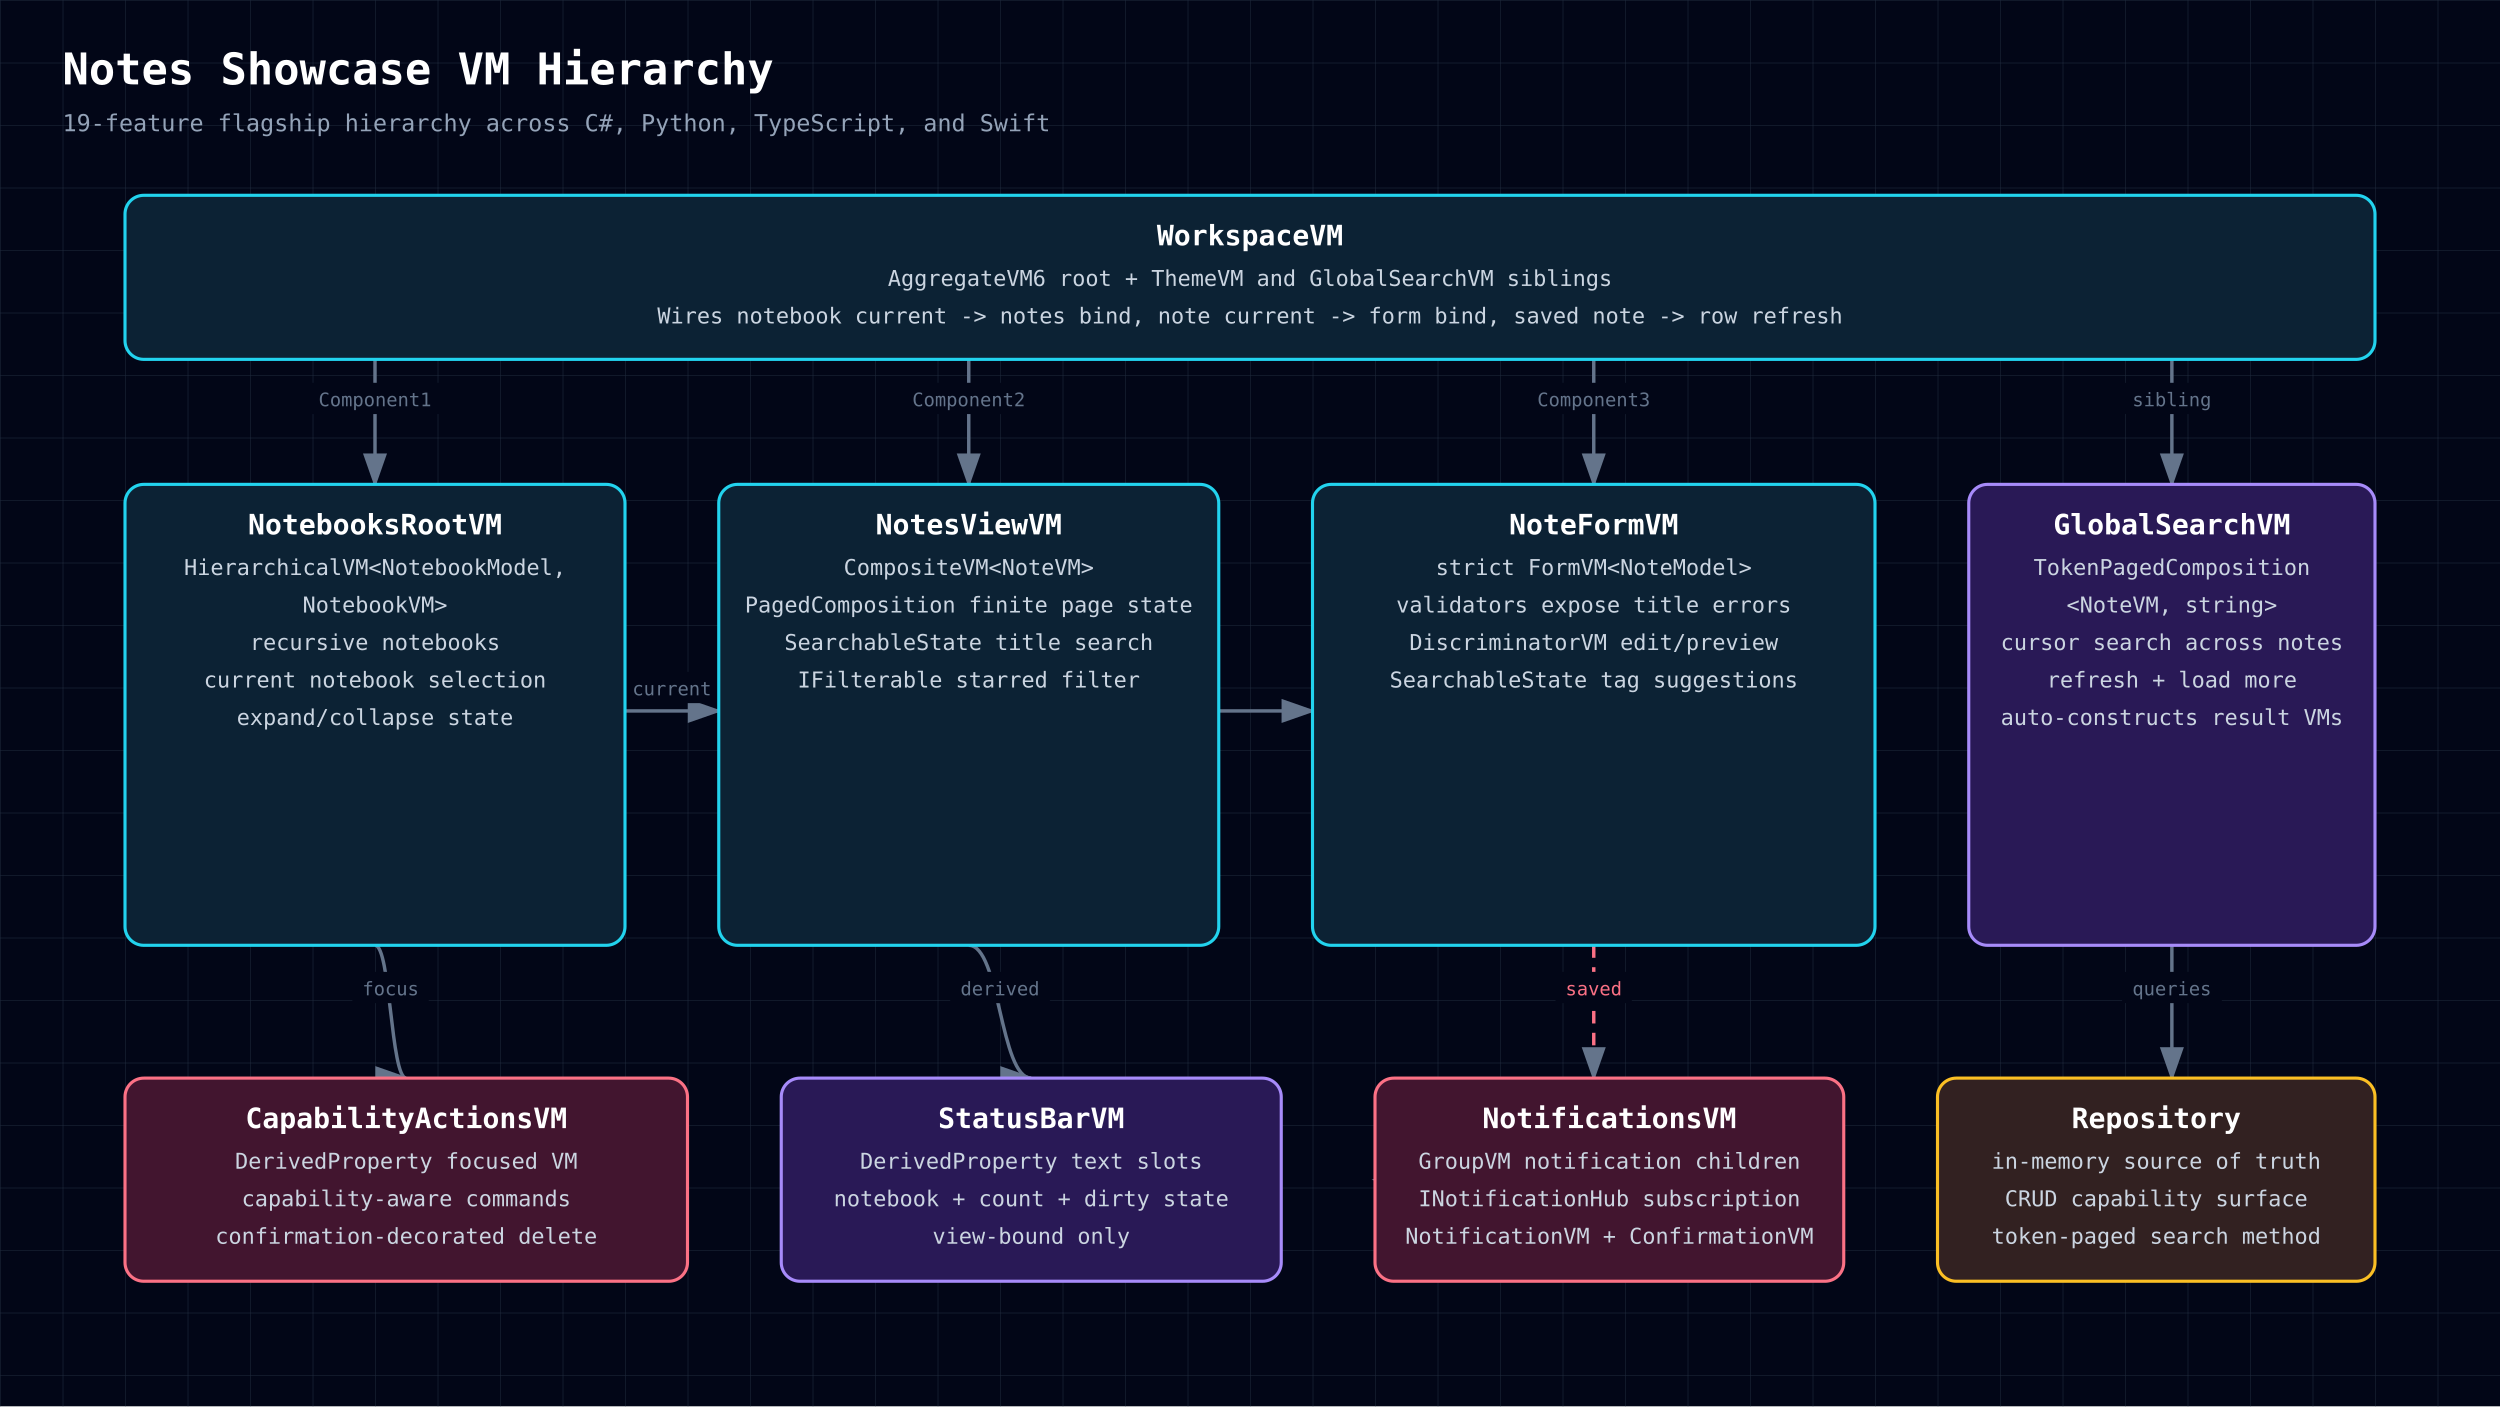
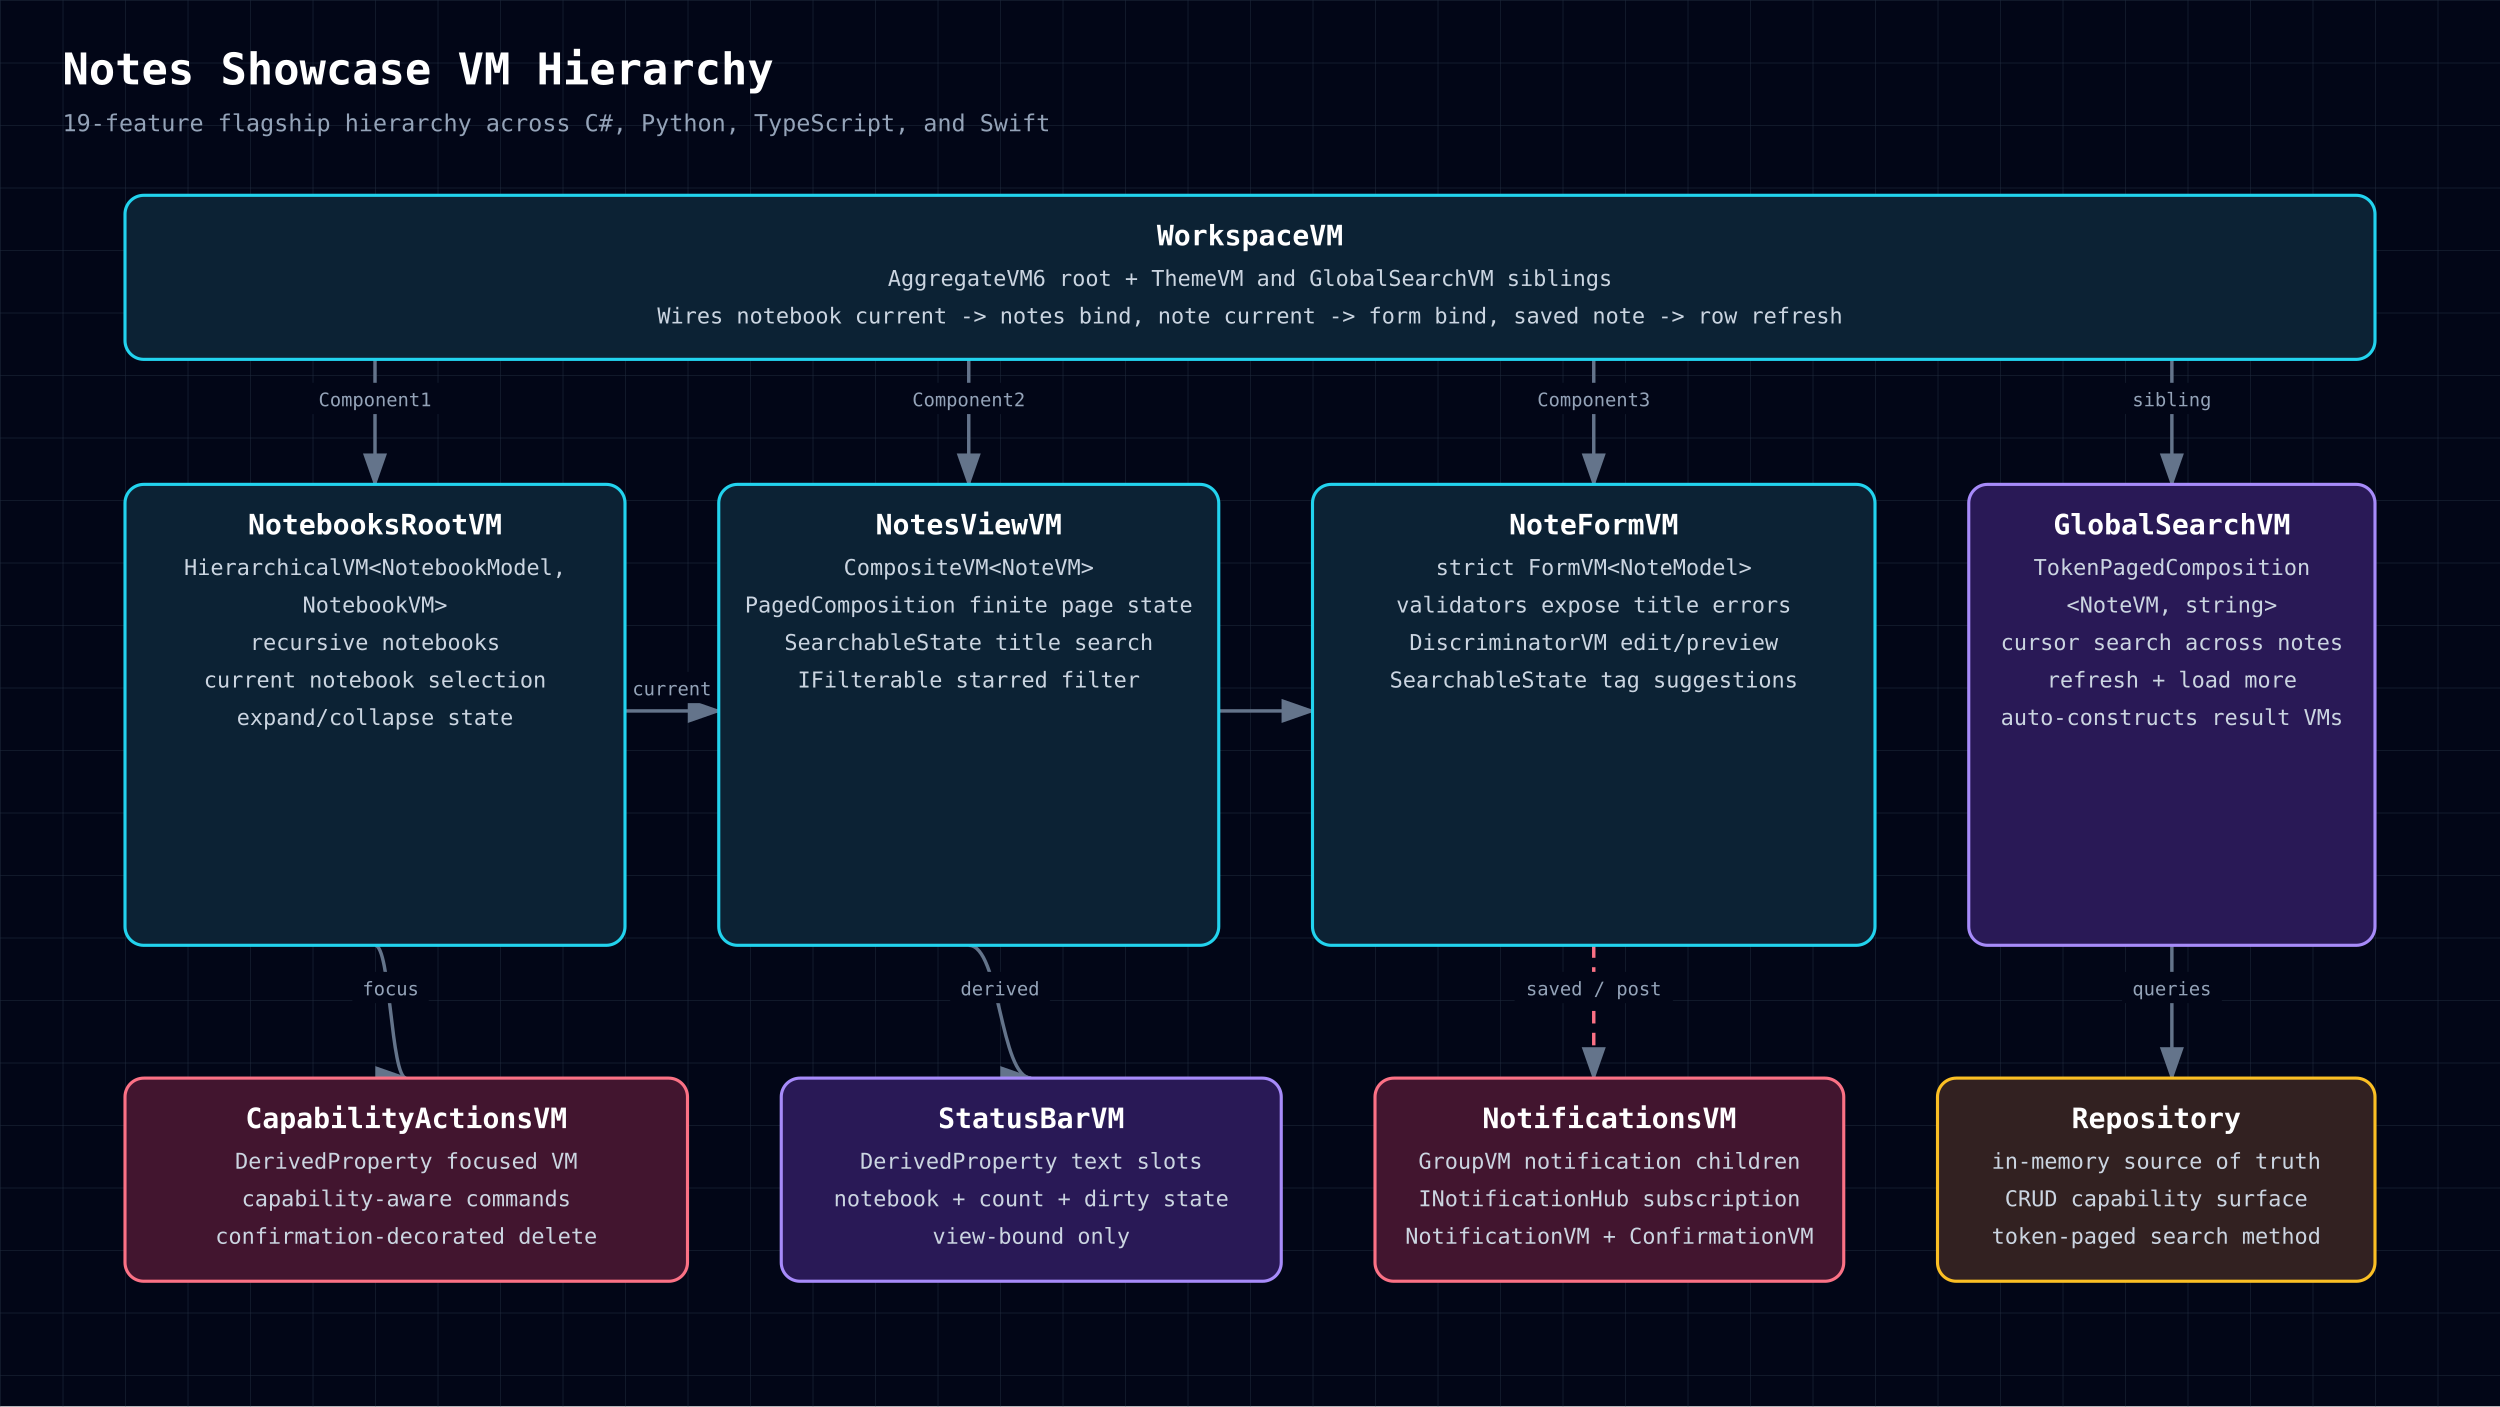
- <svg xmlns="http://www.w3.org/2000/svg" width="1600" height="900" viewBox="0 0 1600 900" style="font-family: 'JetBrains Mono', ui-monospace, SFMono-Regular, Menlo, Monaco, Consolas, monospace;">
+ <svg xmlns="http://www.w3.org/2000/svg" width="1600" height="900" viewBox="0 0 1600 900" role="img" aria-labelledby="diagram-title diagram-description" style="font-family: 'JetBrains Mono', ui-monospace, SFMono-Regular, Menlo, Monaco, Consolas, monospace;">
  <defs>
    <style>text { font-family: 'JetBrains Mono', ui-monospace, SFMono-Regular, Menlo, Monaco, Consolas, monospace; }</style>
    <pattern id="grid" width="40" height="40" patternUnits="userSpaceOnUse">
      <path d="M 40 0 L 0 0 0 40" fill="none" stroke="#1e293b" stroke-width="0.7" />
    </pattern>
    <marker id="arrowhead" markerWidth="10" markerHeight="7" refX="9" refY="3.5" orient="auto">
      <polygon points="0 0, 10 3.5, 0 7" fill="#64748b" />
    </marker>
  </defs>
  <rect width="100%" height="100%" fill="#020617" />
  <rect width="100%" height="100%" fill="url(#grid)" />
  <text x="40" y="54" fill="white" font-size="28" font-weight="700" text-anchor="start">Notes Showcase VM Hierarchy</text>
  <text x="40" y="84" fill="#94a3b8" font-size="15" font-weight="400" text-anchor="start">19-feature flagship hierarchy across C#, Python, TypeScript, and Swift</text>
  <path d="M240,230 C240,230 240,310 240,310" fill="none" stroke="#64748b" stroke-width="2.2" marker-end="url(#arrowhead)" />
  <rect x="196.5" y="245" width="87.0" height="20" rx="3" fill="#020617" />
-   <text x="240" y="260" fill="#64748b" font-size="12" font-weight="400" text-anchor="middle">Component1</text>
+   <text x="240" y="260" fill="#94a3b8" font-size="12" font-weight="400" text-anchor="middle">Component1</text>
  <path d="M620,230 C620,230 620,310 620,310" fill="none" stroke="#64748b" stroke-width="2.2" marker-end="url(#arrowhead)" />
  <rect x="576.5" y="245" width="87.0" height="20" rx="3" fill="#020617" />
-   <text x="620" y="260" fill="#64748b" font-size="12" font-weight="400" text-anchor="middle">Component2</text>
+   <text x="620" y="260" fill="#94a3b8" font-size="12" font-weight="400" text-anchor="middle">Component2</text>
  <path d="M1020,230 C1020,230 1020,310 1020,310" fill="none" stroke="#64748b" stroke-width="2.2" marker-end="url(#arrowhead)" />
  <rect x="976.5" y="245" width="87.0" height="20" rx="3" fill="#020617" />
-   <text x="1020" y="260" fill="#64748b" font-size="12" font-weight="400" text-anchor="middle">Component3</text>
+   <text x="1020" y="260" fill="#94a3b8" font-size="12" font-weight="400" text-anchor="middle">Component3</text>
  <path d="M1390,230 C1390,230 1390,310 1390,310" fill="none" stroke="#64748b" stroke-width="2.2" marker-end="url(#arrowhead)" />
  <rect x="1357.8" y="245" width="64.5" height="20" rx="3" fill="#020617" />
-   <text x="1390" y="260" fill="#64748b" font-size="12" font-weight="400" text-anchor="middle">sibling</text>
+   <text x="1390" y="260" fill="#94a3b8" font-size="12" font-weight="400" text-anchor="middle">sibling</text>
  <path d="M400,455 C430,455 430,455 460,455" fill="none" stroke="#64748b" stroke-width="2.2" marker-end="url(#arrowhead)" />
  <rect x="397.8" y="430" width="64.5" height="20" rx="3" fill="#020617" />
-   <text x="430" y="445" fill="#64748b" font-size="12" font-weight="400" text-anchor="middle">current</text>
+   <text x="430" y="445" fill="#94a3b8" font-size="12" font-weight="400" text-anchor="middle">current</text>
  <path d="M780,455 C810,455 810,455 840,455" fill="none" stroke="#64748b" stroke-width="2.2" marker-end="url(#arrowhead)" />
  <path d="M1020,605 C1020,605 1020,690 1020,690" fill="none" stroke="#fb7185" stroke-width="2.2" marker-end="url(#arrowhead)" stroke-dasharray="8 6" />
-   <rect x="995.2" y="622" width="49.5" height="20" rx="3" fill="#020617" />
-   <text x="1020" y="637" fill="#fb7185" font-size="12" font-weight="400" text-anchor="middle">saved</text>
+   <rect x="969.0" y="622" width="102.0" height="20" rx="3" fill="#020617" />
+   <text x="1020" y="637" fill="#94a3b8" font-size="12" font-weight="400" text-anchor="middle">saved / post</text>
  <path d="M1390,605 C1390,605 1390,690 1390,690" fill="none" stroke="#64748b" stroke-width="2.2" marker-end="url(#arrowhead)" />
  <rect x="1357.8" y="622" width="64.5" height="20" rx="3" fill="#020617" />
-   <text x="1390" y="637" fill="#64748b" font-size="12" font-weight="400" text-anchor="middle">queries</text>
-   <path d="M1180,755 C1030,755 1030,755 880,755" fill="none" stroke="#fb7185" stroke-width="2.2" marker-end="url(#arrowhead)" stroke-dasharray="8 6" />
-   <rect x="1009.0" y="730" width="42.0" height="20" rx="3" fill="#020617" />
-   <text x="1030" y="745" fill="#fb7185" font-size="12" font-weight="400" text-anchor="middle">post</text>
+   <text x="1390" y="637" fill="#94a3b8" font-size="12" font-weight="400" text-anchor="middle">queries</text>
  <path d="M620,605 C640,605 640,690 660,690" fill="none" stroke="#64748b" stroke-width="2.2" marker-end="url(#arrowhead)" />
  <rect x="607.8" y="622" width="64.5" height="20" rx="3" fill="#020617" />
-   <text x="640" y="637" fill="#64748b" font-size="12" font-weight="400" text-anchor="middle">derived</text>
+   <text x="640" y="637" fill="#94a3b8" font-size="12" font-weight="400" text-anchor="middle">derived</text>
  <path d="M240,605 C250,605 250,690 260,690" fill="none" stroke="#64748b" stroke-width="2.2" marker-end="url(#arrowhead)" />
  <rect x="225.2" y="622" width="49.5" height="20" rx="3" fill="#020617" />
-   <text x="250" y="637" fill="#64748b" font-size="12" font-weight="400" text-anchor="middle">focus</text>
+   <text x="250" y="637" fill="#94a3b8" font-size="12" font-weight="400" text-anchor="middle">focus</text>
  <rect x="80" y="125" width="1440" height="105" rx="12" fill="#0f172a" />
  <rect x="80" y="125" width="1440" height="105" rx="12" fill="rgba(8, 51, 68, 0.42)" stroke="#22d3ee" stroke-width="2" />
  <text x="800" y="157" fill="white" font-size="18" font-weight="700" text-anchor="middle">WorkspaceVM</text>
  <text x="800" y="183" fill="#cbd5e1" font-size="14" font-weight="400" text-anchor="middle">AggregateVM6 root + ThemeVM and GlobalSearchVM siblings</text>
  <text x="800" y="207" fill="#cbd5e1" font-size="14" font-weight="400" text-anchor="middle">Wires notebook current -&gt; notes bind, note current -&gt; form bind, saved note -&gt; row refresh</text>
  <rect x="80" y="310" width="320" height="295" rx="12" fill="#0f172a" />
  <rect x="80" y="310" width="320" height="295" rx="12" fill="rgba(8, 51, 68, 0.42)" stroke="#22d3ee" stroke-width="2" />
  <text x="240" y="342" fill="white" font-size="18" font-weight="700" text-anchor="middle">NotebooksRootVM</text>
  <text x="240" y="368" fill="#cbd5e1" font-size="14" font-weight="400" text-anchor="middle">HierarchicalVM&lt;NotebookModel,</text>
  <text x="240" y="392" fill="#cbd5e1" font-size="14" font-weight="400" text-anchor="middle">NotebookVM&gt;</text>
  <text x="240" y="416" fill="#cbd5e1" font-size="14" font-weight="400" text-anchor="middle">recursive notebooks</text>
  <text x="240" y="440" fill="#cbd5e1" font-size="14" font-weight="400" text-anchor="middle">current notebook selection</text>
  <text x="240" y="464" fill="#cbd5e1" font-size="14" font-weight="400" text-anchor="middle">expand/collapse state</text>
  <rect x="460" y="310" width="320" height="295" rx="12" fill="#0f172a" />
  <rect x="460" y="310" width="320" height="295" rx="12" fill="rgba(8, 51, 68, 0.42)" stroke="#22d3ee" stroke-width="2" />
  <text x="620" y="342" fill="white" font-size="18" font-weight="700" text-anchor="middle">NotesViewVM</text>
  <text x="620" y="368" fill="#cbd5e1" font-size="14" font-weight="400" text-anchor="middle">CompositeVM&lt;NoteVM&gt;</text>
  <text x="620" y="392" fill="#cbd5e1" font-size="14" font-weight="400" text-anchor="middle">PagedComposition finite page state</text>
  <text x="620" y="416" fill="#cbd5e1" font-size="14" font-weight="400" text-anchor="middle">SearchableState title search</text>
  <text x="620" y="440" fill="#cbd5e1" font-size="14" font-weight="400" text-anchor="middle">IFilterable starred filter</text>
  <rect x="840" y="310" width="360" height="295" rx="12" fill="#0f172a" />
  <rect x="840" y="310" width="360" height="295" rx="12" fill="rgba(8, 51, 68, 0.42)" stroke="#22d3ee" stroke-width="2" />
  <text x="1020" y="342" fill="white" font-size="18" font-weight="700" text-anchor="middle">NoteFormVM</text>
  <text x="1020" y="368" fill="#cbd5e1" font-size="14" font-weight="400" text-anchor="middle">strict FormVM&lt;NoteModel&gt;</text>
  <text x="1020" y="392" fill="#cbd5e1" font-size="14" font-weight="400" text-anchor="middle">validators expose title errors</text>
  <text x="1020" y="416" fill="#cbd5e1" font-size="14" font-weight="400" text-anchor="middle">DiscriminatorVM edit/preview</text>
  <text x="1020" y="440" fill="#cbd5e1" font-size="14" font-weight="400" text-anchor="middle">SearchableState tag suggestions</text>
  <rect x="1260" y="310" width="260" height="295" rx="12" fill="#0f172a" />
  <rect x="1260" y="310" width="260" height="295" rx="12" fill="rgba(76, 29, 149, 0.42)" stroke="#a78bfa" stroke-width="2" />
  <text x="1390" y="342" fill="white" font-size="18" font-weight="700" text-anchor="middle">GlobalSearchVM</text>
  <text x="1390" y="368" fill="#cbd5e1" font-size="14" font-weight="400" text-anchor="middle">TokenPagedComposition</text>
  <text x="1390" y="392" fill="#cbd5e1" font-size="14" font-weight="400" text-anchor="middle">&lt;NoteVM, string&gt;</text>
  <text x="1390" y="416" fill="#cbd5e1" font-size="14" font-weight="400" text-anchor="middle">cursor search across notes</text>
  <text x="1390" y="440" fill="#cbd5e1" font-size="14" font-weight="400" text-anchor="middle">refresh + load more</text>
  <text x="1390" y="464" fill="#cbd5e1" font-size="14" font-weight="400" text-anchor="middle">auto-constructs result VMs</text>
  <rect x="80" y="690" width="360" height="130" rx="12" fill="#0f172a" />
  <rect x="80" y="690" width="360" height="130" rx="12" fill="rgba(136, 19, 55, 0.42)" stroke="#fb7185" stroke-width="2" />
  <text x="260" y="722" fill="white" font-size="18" font-weight="700" text-anchor="middle">CapabilityActionsVM</text>
  <text x="260" y="748" fill="#cbd5e1" font-size="14" font-weight="400" text-anchor="middle">DerivedProperty focused VM</text>
  <text x="260" y="772" fill="#cbd5e1" font-size="14" font-weight="400" text-anchor="middle">capability-aware commands</text>
  <text x="260" y="796" fill="#cbd5e1" font-size="14" font-weight="400" text-anchor="middle">confirmation-decorated delete</text>
  <rect x="500" y="690" width="320" height="130" rx="12" fill="#0f172a" />
  <rect x="500" y="690" width="320" height="130" rx="12" fill="rgba(76, 29, 149, 0.42)" stroke="#a78bfa" stroke-width="2" />
  <text x="660" y="722" fill="white" font-size="18" font-weight="700" text-anchor="middle">StatusBarVM</text>
  <text x="660" y="748" fill="#cbd5e1" font-size="14" font-weight="400" text-anchor="middle">DerivedProperty text slots</text>
  <text x="660" y="772" fill="#cbd5e1" font-size="14" font-weight="400" text-anchor="middle">notebook + count + dirty state</text>
  <text x="660" y="796" fill="#cbd5e1" font-size="14" font-weight="400" text-anchor="middle">view-bound only</text>
  <rect x="880" y="690" width="300" height="130" rx="12" fill="#0f172a" />
  <rect x="880" y="690" width="300" height="130" rx="12" fill="rgba(136, 19, 55, 0.42)" stroke="#fb7185" stroke-width="2" />
  <text x="1030" y="722" fill="white" font-size="18" font-weight="700" text-anchor="middle">NotificationsVM</text>
  <text x="1030" y="748" fill="#cbd5e1" font-size="14" font-weight="400" text-anchor="middle">GroupVM notification children</text>
  <text x="1030" y="772" fill="#cbd5e1" font-size="14" font-weight="400" text-anchor="middle">INotificationHub subscription</text>
  <text x="1030" y="796" fill="#cbd5e1" font-size="14" font-weight="400" text-anchor="middle">NotificationVM + ConfirmationVM</text>
  <rect x="1240" y="690" width="280" height="130" rx="12" fill="#0f172a" />
  <rect x="1240" y="690" width="280" height="130" rx="12" fill="rgba(120, 53, 15, 0.34)" stroke="#fbbf24" stroke-width="2" />
  <text x="1380" y="722" fill="white" font-size="18" font-weight="700" text-anchor="middle">Repository</text>
  <text x="1380" y="748" fill="#cbd5e1" font-size="14" font-weight="400" text-anchor="middle">in-memory source of truth</text>
  <text x="1380" y="772" fill="#cbd5e1" font-size="14" font-weight="400" text-anchor="middle">CRUD capability surface</text>
  <text x="1380" y="796" fill="#cbd5e1" font-size="14" font-weight="400" text-anchor="middle">token-paged search method</text>
</svg>
